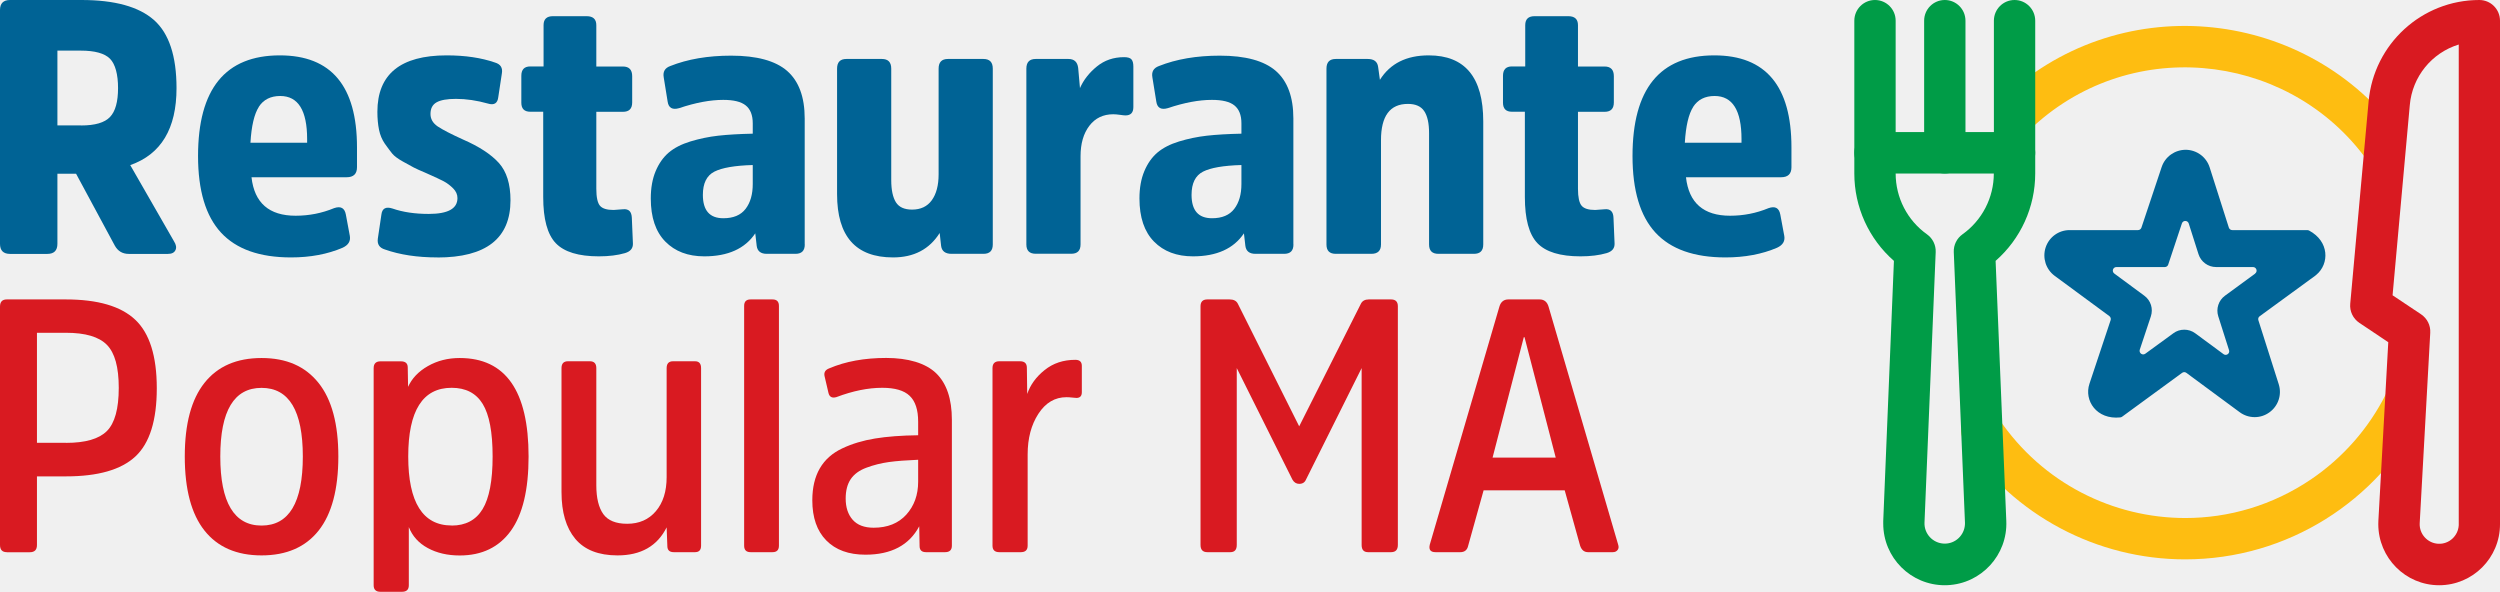
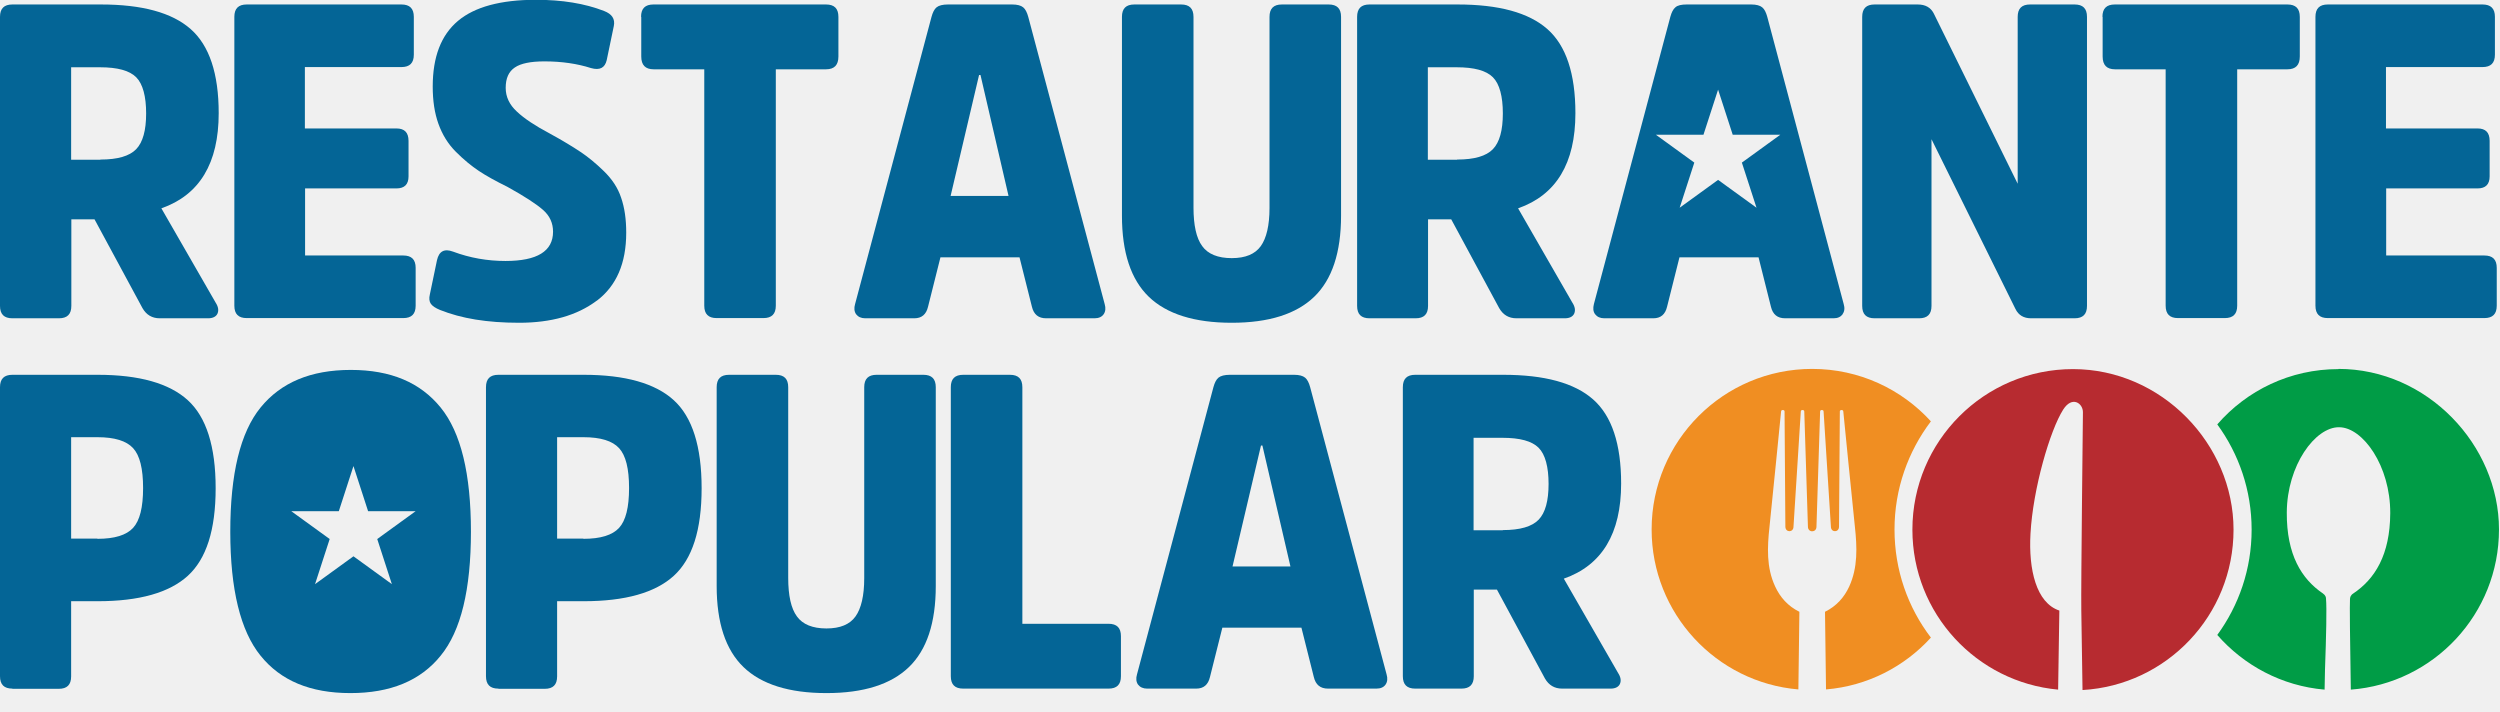
- <svg xmlns="http://www.w3.org/2000/svg" width="169" height="40" viewBox="0 0 169 40" fill="none">
-   <g clip-path="url(#clip0_10090_3849)">
-     <path d="M5.506 0C7.752 0 9.386 0.452 10.405 1.351C11.424 2.251 11.933 3.787 11.933 5.959C11.933 8.696 10.89 10.431 8.804 11.161L11.763 16.313C11.909 16.541 11.943 16.741 11.86 16.911C11.778 17.081 11.608 17.164 11.351 17.164H8.707C8.285 17.164 7.97 16.979 7.761 16.605L5.142 11.744H3.881V16.483C3.881 16.935 3.653 17.164 3.202 17.164H0.679C0.228 17.164 0 16.935 0 16.483V0.681C0 0.228 0.228 0 0.679 0H5.506ZM5.481 8.482C6.418 8.482 7.073 8.293 7.436 7.909C7.8 7.529 7.98 6.878 7.98 5.955C7.98 5.031 7.795 4.336 7.436 3.971C7.077 3.607 6.413 3.422 5.457 3.422H3.881V8.477H5.481V8.482Z" fill="#006395" />
-     <path d="M22.581 14.072C23.032 13.912 23.299 14.058 23.381 14.51L23.648 15.944C23.711 16.299 23.551 16.566 23.163 16.746C22.144 17.183 20.98 17.402 19.67 17.402C17.55 17.402 15.974 16.843 14.941 15.725C13.908 14.607 13.388 12.881 13.388 10.548C13.388 6.013 15.232 3.743 18.918 3.743C22.396 3.743 24.133 5.818 24.133 9.965V11.302C24.133 11.754 23.9 11.982 23.43 11.982H17.002C17.196 13.717 18.191 14.583 19.986 14.583C20.893 14.583 21.756 14.412 22.581 14.072ZM17.502 7.218C17.187 7.704 16.997 8.516 16.93 9.649H20.762V9.406C20.762 7.461 20.155 6.489 18.943 6.489C18.297 6.489 17.812 6.732 17.497 7.218H17.502Z" fill="#006395" />
-     <path d="M29.566 17.402C28.208 17.402 27.029 17.222 26.025 16.867C25.651 16.755 25.491 16.512 25.54 16.138L25.782 14.51C25.831 14.087 26.083 13.951 26.534 14.097C27.228 14.339 28.048 14.461 28.984 14.461C30.279 14.461 30.924 14.106 30.924 13.392C30.924 13.149 30.827 12.93 30.633 12.735C30.439 12.541 30.231 12.381 30.003 12.259C29.775 12.138 29.387 11.958 28.838 11.715C28.416 11.535 28.13 11.408 27.975 11.326C27.82 11.243 27.577 11.112 27.238 10.922C26.898 10.733 26.656 10.553 26.51 10.378C26.365 10.198 26.2 9.974 26.01 9.707C25.826 9.44 25.695 9.129 25.622 8.774C25.55 8.419 25.511 8.011 25.511 7.559C25.511 5.016 27.073 3.743 30.192 3.743C31.439 3.743 32.53 3.903 33.466 4.229C33.84 4.341 33.99 4.584 33.927 4.958L33.684 6.562C33.636 6.985 33.403 7.131 32.981 7C32.239 6.791 31.516 6.684 30.823 6.684C30.226 6.684 29.789 6.761 29.513 6.917C29.236 7.073 29.101 7.335 29.101 7.704C29.101 8.045 29.261 8.322 29.585 8.545C29.911 8.764 30.483 9.061 31.308 9.435C32.389 9.906 33.195 10.431 33.723 11.015C34.247 11.598 34.509 12.439 34.509 13.542C34.509 16.119 32.86 17.407 29.561 17.407L29.566 17.402Z" fill="#006395" />
-     <path d="M40.311 7.559V12.76C40.311 13.329 40.393 13.708 40.553 13.902C40.714 14.097 41.024 14.194 41.475 14.194C41.538 14.194 41.65 14.184 41.805 14.169C41.96 14.155 42.067 14.145 42.13 14.145C42.504 14.111 42.697 14.306 42.712 14.728L42.785 16.454C42.799 16.78 42.625 16.998 42.251 17.11C41.752 17.256 41.16 17.329 40.481 17.329C39.108 17.329 38.138 17.032 37.57 16.439C37.003 15.846 36.721 14.806 36.721 13.314V7.554H35.848C35.445 7.554 35.242 7.35 35.242 6.946V5.123C35.242 4.7 35.445 4.491 35.848 4.491H36.745V1.701C36.745 1.298 36.954 1.094 37.376 1.094H39.656C40.093 1.094 40.311 1.298 40.311 1.701V4.496H42.106C42.528 4.496 42.736 4.715 42.736 5.153V6.927C42.736 7.35 42.528 7.559 42.106 7.559H40.311Z" fill="#006395" />
-     <path d="M54.403 16.527C54.403 16.95 54.194 17.159 53.772 17.159H51.832C51.429 17.159 51.201 16.979 51.153 16.624L51.056 15.774C50.362 16.809 49.212 17.329 47.611 17.329C46.51 17.329 45.632 16.998 44.977 16.332C44.322 15.666 43.993 14.694 43.993 13.416C43.993 12.701 44.104 12.089 44.322 11.569C44.541 11.049 44.837 10.631 45.205 10.315C45.579 9.999 46.069 9.746 46.675 9.561C47.282 9.377 47.907 9.245 48.557 9.172C49.203 9.1 49.979 9.056 50.886 9.036V8.332C50.886 7.782 50.726 7.379 50.41 7.126C50.095 6.873 49.591 6.752 48.892 6.752C48.019 6.752 47.025 6.936 45.909 7.311C45.458 7.442 45.196 7.296 45.133 6.873L44.866 5.221C44.803 4.846 44.948 4.598 45.302 4.467C46.481 3.996 47.859 3.762 49.426 3.762C51.157 3.762 52.419 4.107 53.209 4.793C54 5.483 54.398 6.557 54.398 8.016V16.522L54.403 16.527ZM50.886 11.156C49.673 11.19 48.81 11.34 48.291 11.603C47.772 11.87 47.514 12.39 47.514 13.173C47.514 14.228 47.975 14.753 48.897 14.753C49.576 14.753 50.076 14.544 50.401 14.121C50.726 13.698 50.886 13.139 50.886 12.444V11.156Z" fill="#006395" />
-     <path d="M56.586 4.642C56.586 4.205 56.794 3.986 57.216 3.986H59.617C60.039 3.986 60.248 4.205 60.248 4.642V12.176C60.248 12.842 60.355 13.338 60.563 13.674C60.772 14.004 61.136 14.169 61.655 14.169C62.237 14.169 62.683 13.96 62.989 13.537C63.294 13.115 63.45 12.531 63.45 11.788V4.642C63.45 4.205 63.658 3.986 64.08 3.986H66.481C66.903 3.986 67.112 4.205 67.112 4.642V16.527C67.112 16.95 66.903 17.159 66.481 17.159H64.323C63.901 17.159 63.668 16.979 63.619 16.624L63.522 15.749C62.829 16.853 61.776 17.402 60.369 17.402C57.847 17.402 56.586 15.978 56.586 13.124V4.642Z" fill="#006395" />
-     <path d="M72.23 3.986C72.618 3.986 72.836 4.19 72.885 4.594L73.006 5.955C73.248 5.405 73.627 4.919 74.146 4.496C74.665 4.073 75.276 3.864 75.989 3.864C76.232 3.864 76.397 3.913 76.484 4.01C76.571 4.107 76.615 4.268 76.615 4.496V7.243C76.615 7.617 76.435 7.802 76.081 7.802C75.999 7.802 75.877 7.787 75.708 7.763C75.538 7.738 75.388 7.724 75.257 7.724C74.578 7.724 74.039 7.982 73.641 8.502C73.243 9.022 73.045 9.707 73.045 10.568V16.522C73.045 16.945 72.836 17.154 72.414 17.154H70.013C69.591 17.154 69.382 16.945 69.382 16.522V4.642C69.382 4.205 69.591 3.986 70.013 3.986H72.22H72.23Z" fill="#006395" />
-     <path d="M87.437 16.527C87.437 16.95 87.229 17.159 86.807 17.159H84.866C84.464 17.159 84.236 16.979 84.187 16.624L84.09 15.774C83.396 16.809 82.247 17.329 80.646 17.329C79.545 17.329 78.667 16.998 78.012 16.332C77.357 15.666 77.027 14.694 77.027 13.416C77.027 12.701 77.139 12.089 77.357 11.569C77.575 11.049 77.871 10.631 78.24 10.315C78.614 9.999 79.103 9.746 79.71 9.561C80.316 9.377 80.942 9.245 81.592 9.172C82.237 9.1 83.013 9.056 83.92 9.036V8.332C83.92 7.782 83.76 7.379 83.445 7.126C83.13 6.873 82.625 6.752 81.927 6.752C81.053 6.752 80.059 6.936 78.943 7.311C78.492 7.442 78.23 7.296 78.167 6.873L77.9 5.221C77.837 4.846 77.983 4.598 78.337 4.467C79.516 3.996 80.893 3.762 82.46 3.762C84.192 3.762 85.453 4.107 86.244 4.793C87.035 5.483 87.432 6.557 87.432 8.016V16.522L87.437 16.527ZM83.92 11.156C82.708 11.19 81.844 11.34 81.325 11.603C80.806 11.87 80.549 12.39 80.549 13.173C80.549 14.228 81.01 14.753 81.931 14.753C82.611 14.753 83.11 14.544 83.435 14.121C83.76 13.698 83.92 13.139 83.92 12.444V11.156Z" fill="#006395" />
-     <path d="M100.268 16.527C100.268 16.95 100.059 17.159 99.637 17.159H97.236C96.814 17.159 96.605 16.95 96.605 16.527V8.993C96.605 8.327 96.494 7.836 96.275 7.51C96.057 7.184 95.689 7.024 95.174 7.024C93.962 7.024 93.355 7.841 93.355 9.479V16.527C93.355 16.95 93.137 17.159 92.7 17.159H90.299C89.877 17.159 89.669 16.95 89.669 16.527V4.642C89.669 4.205 89.877 3.986 90.299 3.986H92.458C92.88 3.986 93.113 4.166 93.161 4.521L93.282 5.396C93.976 4.292 95.077 3.743 96.581 3.743C99.041 3.743 100.268 5.235 100.268 8.215V16.527Z" fill="#006395" />
-     <path d="M106.671 7.559V12.76C106.671 13.329 106.753 13.708 106.914 13.902C107.074 14.097 107.384 14.194 107.835 14.194C107.898 14.194 108.01 14.184 108.165 14.169C108.32 14.155 108.427 14.145 108.49 14.145C108.864 14.111 109.058 14.306 109.072 14.728L109.145 16.454C109.159 16.78 108.985 16.998 108.611 17.11C108.112 17.256 107.52 17.329 106.841 17.329C105.468 17.329 104.498 17.032 103.93 16.439C103.363 15.846 103.081 14.806 103.081 13.314V7.554H102.208C101.806 7.554 101.602 7.35 101.602 6.946V5.123C101.602 4.7 101.806 4.491 102.208 4.491H103.106V1.701C103.106 1.298 103.314 1.094 103.736 1.094H106.016C106.453 1.094 106.671 1.298 106.671 1.701V4.496H108.466C108.888 4.496 109.096 4.715 109.096 5.153V6.927C109.096 7.35 108.888 7.559 108.466 7.559H106.671Z" fill="#006395" />
-     <path d="M119.55 14.072C120.001 13.912 120.268 14.058 120.35 14.51L120.617 15.944C120.68 16.299 120.52 16.566 120.132 16.746C119.114 17.183 117.949 17.402 116.64 17.402C114.52 17.402 112.943 16.843 111.91 15.725C110.877 14.607 110.358 12.881 110.358 10.548C110.358 6.013 112.201 3.743 115.888 3.743C119.366 3.743 121.102 5.818 121.102 9.965V11.302C121.102 11.754 120.87 11.982 120.399 11.982H113.972C114.166 13.717 115.16 14.583 116.955 14.583C117.862 14.583 118.725 14.412 119.55 14.072ZM114.466 7.218C114.151 7.704 113.962 8.516 113.894 9.649H117.726V9.406C117.726 7.461 117.12 6.489 115.907 6.489C115.262 6.489 114.777 6.732 114.462 7.218H114.466Z" fill="#006395" />
-     <path d="M0.461 37.327C0.155 37.327 0 37.166 0 36.84V20.727C0 20.401 0.155 20.241 0.461 20.241H4.439C6.607 20.241 8.174 20.698 9.144 21.616C10.114 22.53 10.599 24.076 10.599 26.249C10.599 28.421 10.119 29.957 9.154 30.857C8.188 31.756 6.626 32.203 4.463 32.203H2.498V36.845C2.498 37.171 2.338 37.331 2.013 37.331H0.461V37.327ZM4.463 29.938C5.773 29.938 6.694 29.671 7.228 29.136C7.761 28.601 8.028 27.629 8.028 26.22C8.028 24.81 7.761 23.857 7.228 23.313C6.694 22.768 5.773 22.496 4.463 22.496H2.498V29.933H4.463V29.938Z" fill="#D91A21" />
-     <path d="M13.825 35.868C12.937 34.75 12.491 33.083 12.491 30.862C12.491 28.64 12.937 26.997 13.825 25.879C14.713 24.761 15.998 24.202 17.681 24.202C19.365 24.202 20.631 24.761 21.528 25.879C22.426 26.997 22.872 28.66 22.872 30.862C22.872 33.064 22.426 34.75 21.538 35.868C20.65 36.986 19.365 37.545 17.681 37.545C15.998 37.545 14.713 36.986 13.825 35.868ZM20.471 30.862C20.471 27.765 19.539 26.22 17.681 26.22C15.824 26.22 14.892 27.765 14.892 30.862C14.892 33.958 15.824 35.528 17.681 35.528C19.539 35.528 20.471 33.972 20.471 30.862Z" fill="#D91A21" />
-     <path d="M27.577 26.171C27.834 25.588 28.285 25.111 28.926 24.747C29.566 24.382 30.279 24.202 31.075 24.202C34.179 24.202 35.732 26.424 35.732 30.862C35.732 33.098 35.334 34.77 34.533 35.883C33.733 36.991 32.578 37.55 31.08 37.55C30.255 37.55 29.537 37.385 28.921 37.05C28.305 36.719 27.878 36.243 27.636 35.63V39.567C27.636 39.859 27.48 40.005 27.175 40.005H25.719C25.414 40.005 25.259 39.859 25.259 39.567V24.888C25.259 24.581 25.414 24.426 25.719 24.426H27.102C27.407 24.426 27.563 24.562 27.563 24.839L27.587 26.176L27.577 26.171ZM30.536 35.528C31.473 35.528 32.171 35.159 32.622 34.42C33.073 33.681 33.301 32.495 33.301 30.857C33.301 29.219 33.078 28.037 32.632 27.308C32.186 26.579 31.487 26.215 30.532 26.215C28.576 26.215 27.597 27.76 27.597 30.857C27.597 33.953 28.576 35.523 30.532 35.523L30.536 35.528Z" fill="#D91A21" />
-     <path d="M37.958 24.883C37.958 24.576 38.104 24.421 38.395 24.421H39.874C40.165 24.421 40.311 24.576 40.311 24.883V32.806C40.311 33.666 40.471 34.313 40.781 34.75C41.097 35.188 41.635 35.407 42.397 35.407C43.207 35.407 43.852 35.124 44.337 34.556C44.822 33.987 45.065 33.219 45.065 32.247V24.883C45.065 24.576 45.21 24.421 45.501 24.421H46.981C47.257 24.421 47.393 24.576 47.393 24.883V36.889C47.393 37.181 47.257 37.327 46.981 37.327H45.55C45.259 37.327 45.113 37.19 45.113 36.913L45.065 35.65C44.434 36.913 43.328 37.545 41.742 37.545C40.466 37.545 39.515 37.171 38.89 36.427C38.269 35.684 37.958 34.629 37.958 33.268V24.883Z" fill="#D91A21" />
-     <path d="M52.656 36.889C52.656 37.181 52.511 37.327 52.22 37.327H50.74C50.449 37.327 50.304 37.181 50.304 36.889V20.678C50.304 20.386 50.449 20.241 50.74 20.241H52.22C52.511 20.241 52.656 20.386 52.656 20.678V36.889Z" fill="#D91A21" />
-     <path d="M64.347 36.889C64.347 37.181 64.192 37.327 63.886 37.327H62.601C62.31 37.327 62.164 37.19 62.164 36.913L62.14 35.577C61.461 36.855 60.248 37.497 58.502 37.497C57.371 37.497 56.489 37.176 55.858 36.534C55.227 35.893 54.912 34.988 54.912 33.822C54.912 32.962 55.082 32.242 55.421 31.659C55.761 31.075 56.265 30.628 56.935 30.312C57.604 29.996 58.346 29.773 59.157 29.642C59.967 29.51 60.937 29.437 62.067 29.423V28.499C62.067 27.707 61.878 27.124 61.495 26.759C61.116 26.394 60.495 26.215 59.642 26.215C58.686 26.215 57.653 26.424 56.537 26.846C56.246 26.929 56.066 26.832 56.003 26.555L55.737 25.413C55.688 25.169 55.795 24.999 56.052 24.902C57.153 24.431 58.439 24.197 59.908 24.197C61.378 24.197 62.567 24.542 63.28 25.228C63.993 25.918 64.347 26.968 64.347 28.378V36.884V36.889ZM62.067 31.08C61.257 31.114 60.597 31.163 60.078 31.236C59.559 31.309 59.059 31.435 58.574 31.615C58.089 31.795 57.735 32.053 57.507 32.393C57.279 32.733 57.168 33.17 57.168 33.705C57.168 34.303 57.328 34.784 57.643 35.139C57.958 35.494 58.429 35.674 59.059 35.674C59.996 35.674 60.733 35.377 61.267 34.789C61.8 34.196 62.067 33.457 62.067 32.563V31.08Z" fill="#D91A21" />
-     <path d="M68.955 24.421C69.261 24.421 69.416 24.567 69.416 24.858L69.44 26.633C69.649 26.015 70.042 25.476 70.619 25.014C71.196 24.552 71.885 24.324 72.695 24.324C72.986 24.324 73.132 24.46 73.132 24.737V26.511C73.132 26.769 73.011 26.9 72.768 26.9C72.72 26.9 72.627 26.89 72.487 26.876C72.351 26.861 72.215 26.851 72.089 26.851C71.313 26.851 70.682 27.226 70.197 27.969C69.712 28.713 69.469 29.632 69.469 30.716V36.889C69.469 37.181 69.314 37.327 69.009 37.327H67.553C67.248 37.327 67.093 37.181 67.093 36.889V24.883C67.093 24.576 67.248 24.421 67.553 24.421H68.96H68.955Z" fill="#D91A21" />
-     <path d="M87.365 32.417L83.605 24.883V36.84C83.605 37.166 83.46 37.327 83.168 37.327H81.616C81.311 37.327 81.155 37.166 81.155 36.84V20.702C81.155 20.396 81.311 20.241 81.616 20.241H83.12C83.396 20.241 83.581 20.338 83.678 20.532L87.825 28.82L91.997 20.532C92.094 20.338 92.274 20.241 92.531 20.241H94.034C94.34 20.241 94.495 20.396 94.495 20.702V36.84C94.495 37.166 94.34 37.327 94.034 37.327H92.482C92.191 37.327 92.046 37.166 92.046 36.84V24.883L88.286 32.417C88.204 32.611 88.053 32.709 87.825 32.709C87.631 32.709 87.476 32.611 87.365 32.417Z" fill="#D91A21" />
-     <path d="M104.076 20.241C104.381 20.241 104.585 20.401 104.682 20.727L109.387 36.816C109.436 36.962 109.426 37.084 109.349 37.181C109.276 37.278 109.164 37.327 109.024 37.327H107.35C107.093 37.327 106.913 37.181 106.816 36.889L105.774 33.146H100.292L99.249 36.889C99.186 37.181 99.007 37.327 98.716 37.327H97.042C96.702 37.327 96.571 37.156 96.654 36.816L101.359 20.727C101.456 20.401 101.66 20.241 101.966 20.241H104.076ZM105.167 30.934L103.057 22.793H103.009L100.898 30.934H105.167Z" fill="#D91A21" />
-     <path d="M156.092 15.584C156.053 15.565 156.009 15.555 155.971 15.555H150.901C150.795 15.555 150.703 15.487 150.669 15.385L149.373 11.316C149.15 10.611 148.5 10.135 147.763 10.125C147.021 10.125 146.366 10.587 146.128 11.292L144.76 15.389C144.726 15.487 144.634 15.555 144.532 15.555H139.904C139.167 15.555 138.517 16.026 138.284 16.731C138.056 17.436 138.299 18.204 138.895 18.646L142.592 21.368C142.674 21.431 142.713 21.543 142.679 21.641L141.248 25.938C140.865 27.08 141.733 28.383 143.329 28.217C143.373 28.217 143.416 28.193 143.455 28.169L147.511 25.204C147.598 25.14 147.714 25.14 147.797 25.204L151.401 27.863C151.702 28.086 152.056 28.198 152.415 28.198C152.774 28.198 153.113 28.091 153.409 27.877C154.016 27.444 154.268 26.672 154.04 25.967L152.667 21.65C152.633 21.548 152.667 21.441 152.754 21.378L156.499 18.646C156.528 18.627 156.553 18.602 156.582 18.578C157.474 17.834 157.469 16.318 156.092 15.584ZM152.444 18.5L150.411 19.988C149.975 20.304 149.791 20.868 149.955 21.383L150.683 23.672C150.756 23.896 150.499 24.081 150.31 23.94L148.398 22.53C148.175 22.365 147.918 22.287 147.656 22.287C147.394 22.287 147.137 22.365 146.924 22.525L145.022 23.911C144.833 24.052 144.576 23.862 144.649 23.638L145.396 21.393C145.57 20.877 145.396 20.309 144.954 19.988L142.927 18.491C142.737 18.35 142.834 18.053 143.072 18.053H146.342C146.448 18.053 146.54 17.985 146.57 17.888L147.496 15.103C147.569 14.879 147.884 14.884 147.957 15.103L148.617 17.178C148.782 17.698 149.262 18.053 149.81 18.053H152.303C152.536 18.053 152.638 18.355 152.444 18.491V18.5Z" fill="#006395" />
-     <path d="M163.819 27.809C163.8 27.862 163.776 27.916 163.747 27.969C163.742 27.969 163.737 27.984 163.732 27.989C160.744 33.846 154.656 37.813 147.714 37.813C141.748 37.813 136.169 34.847 132.822 29.899C132.386 29.262 132.55 28.392 133.191 27.955C133.831 27.522 134.699 27.687 135.131 28.324C138.071 32.67 142.859 35.018 147.729 35.018C150.664 35.018 153.628 34.167 156.242 32.393C158.396 30.93 160.128 28.946 161.282 26.652C161.646 25.967 162.49 25.709 163.174 26.074C163.8 26.409 164.067 27.163 163.819 27.809Z" fill="#FEBD11" />
-     <path d="M161.801 10.777C161.205 11.268 160.322 11.18 159.832 10.582C159.812 10.558 159.793 10.534 159.774 10.504C154.375 3.432 143.795 2.401 137.154 8.827C136.591 9.352 135.708 9.323 135.18 8.754C134.67 8.205 134.685 7.345 135.214 6.815C143.072 -0.792 155.597 0.423 161.99 8.798H161.995C162.02 8.837 162.049 8.871 162.068 8.905C162.476 9.498 162.364 10.31 161.801 10.777Z" fill="#FEBD11" />
-     <path d="M136.184 11.729C135.413 11.729 134.787 11.102 134.787 10.329V1.4C134.787 0.627 135.413 0 136.184 0C136.955 0 137.581 0.627 137.581 1.4V10.329C137.581 11.102 136.955 11.729 136.184 11.729Z" fill="#009C47" />
-     <path d="M126.749 11.729C125.978 11.729 125.352 11.102 125.352 10.329V1.4C125.352 0.627 125.978 0 126.749 0C127.52 0 128.146 0.627 128.146 1.4V10.329C128.146 11.102 127.52 11.729 126.749 11.729Z" fill="#009C47" />
-     <path d="M131.469 11.729C130.697 11.729 130.072 11.102 130.072 10.329V1.4C130.072 0.627 130.697 0 131.469 0C132.24 0 132.866 0.627 132.866 1.4V10.329C132.866 11.102 132.24 11.729 131.469 11.729Z" fill="#009C47" />
-     <path d="M131.469 39.562C129.169 39.562 127.307 37.701 127.307 35.397C127.307 35.338 127.307 35.275 127.307 35.217L128.029 17.635C126.327 16.143 125.352 13.994 125.352 11.729V10.329C125.352 9.556 125.978 8.929 126.749 8.929H136.184C136.955 8.929 137.581 9.556 137.581 10.329V11.729C137.581 13.994 136.601 16.148 134.903 17.635L135.626 35.217C135.723 37.516 133.938 39.46 131.643 39.558C131.585 39.558 131.527 39.558 131.469 39.558V39.562ZM128.146 11.729C128.146 13.363 128.937 14.899 130.266 15.841C130.649 16.114 130.872 16.566 130.853 17.037L130.096 35.329C130.067 36.087 130.659 36.719 131.415 36.748C132.172 36.777 132.803 36.184 132.832 35.426C132.832 35.392 132.832 35.363 132.832 35.329L132.075 17.037C132.056 16.566 132.279 16.114 132.662 15.841C133.991 14.894 134.782 13.363 134.782 11.729H128.141H128.146Z" fill="#009C47" />
-     <path d="M164.886 39.562C162.611 39.562 160.773 37.706 160.773 35.431C160.773 35.358 160.773 35.285 160.778 35.212L161.447 23.133L159.492 21.825C159.065 21.538 158.828 21.043 158.876 20.532L160.118 6.854C160.467 2.975 163.713 0 167.603 0C168.374 0 169 0.627 169 1.4V35.441C169 37.715 167.157 39.562 164.886 39.562ZM161.733 19.959L163.664 21.247C164.076 21.524 164.314 21.995 164.285 22.491L163.572 35.368C163.533 36.097 164.096 36.719 164.823 36.758C165.551 36.797 166.172 36.233 166.211 35.504C166.211 35.484 166.211 35.46 166.211 35.441V3.009C164.377 3.573 163.067 5.191 162.902 7.107L161.738 19.959H161.733Z" fill="#D91A21" />
+ <svg xmlns="http://www.w3.org/2000/svg" width="123" height="35" viewBox="0 0 123 35" fill="none">
+   <g clip-path="url(#clip0_10773_984)">
+     <path fill-rule="evenodd" clip-rule="evenodd" d="M115.05 18.16C112.67 18.16 110.54 19.21 109.09 20.88C110.15 22.33 110.78 24.12 110.78 26.06C110.78 28 110.15 29.79 109.09 31.24C110.4 32.74 112.27 33.75 114.37 33.93C114.38 33.32 114.39 32.94 114.39 32.94C114.45 31.27 114.48 29.92 114.44 29.46C114.44 29.39 114.42 29.29 114.29 29.2C113.23 28.48 112.5 27.29 112.51 25.22C112.52 22.89 113.91 21.01 115.08 21.02C116.25 21.02 117.61 22.92 117.6 25.25C117.59 27.31 116.84 28.49 115.78 29.2C115.64 29.29 115.63 29.39 115.62 29.46C115.6 29.65 115.62 31.59 115.66 33.93C119.74 33.62 122.95 30.21 122.95 26.05C122.95 21.89 119.41 18.15 115.05 18.15" fill="#009C46" />
+     <path fill-rule="evenodd" clip-rule="evenodd" d="M101.99 18.16C97.63 18.16 94.09 21.7 94.09 26.06C94.09 30.18 97.24 33.56 101.26 33.93C101.28 32.58 101.3 31.21 101.32 30.04C100.18 29.66 99.8 28.02 99.9 26.26C100.02 24.05 100.86 21.17 101.51 20.15C101.95 19.46 102.48 19.84 102.48 20.28C102.48 20.61 102.38 28.78 102.4 30.03C102.42 31.21 102.44 32.59 102.46 33.95C106.61 33.71 109.89 30.27 109.89 26.06C109.89 21.85 106.35 18.16 101.99 18.16Z" fill="#B72B30" />
+     <path fill-rule="evenodd" clip-rule="evenodd" d="M95 20.73C93.56 19.15 91.48 18.15 89.16 18.15C84.8 18.15 81.26 21.69 81.26 26.05C81.26 30.18 84.44 33.58 88.48 33.92C88.5 32.38 88.52 31.02 88.53 30.1C87.96 29.82 87.58 29.38 87.34 28.86C86.9 27.92 86.95 26.92 87.06 25.91C87.15 25.08 87.63 20.24 87.63 20.24C87.63 20.15 87.8 20.15 87.8 20.24L87.84 25.91C87.84 26.21 88.24 26.21 88.24 25.91L88.6 20.24C88.6 20.15 88.77 20.15 88.77 20.24L88.95 25.91C88.95 26.06 89.05 26.14 89.16 26.14C89.26 26.14 89.37 26.07 89.37 25.91L89.55 20.24C89.55 20.15 89.72 20.15 89.72 20.24L90.08 25.91C90.08 26.21 90.48 26.21 90.48 25.91L90.52 20.24C90.52 20.15 90.69 20.15 90.69 20.24C90.69 20.24 91.17 25.08 91.26 25.91C91.37 26.92 91.41 27.92 90.98 28.86C90.74 29.38 90.36 29.82 89.79 30.1C89.8 31.02 89.82 32.38 89.84 33.92C91.88 33.75 93.7 32.8 95 31.37C93.87 29.89 93.21 28.05 93.21 26.05C93.21 24.05 93.88 22.21 95 20.73Z" fill="#F08E22" />
+     <path d="M4.96 0.22C6.99 0.22 8.46 0.62 9.38 1.43C10.3 2.24 10.76 3.62 10.76 5.57C10.76 8.03 9.82 9.59 7.94 10.25L10.61 14.89C10.74 15.09 10.77 15.27 10.7 15.43C10.63 15.58 10.47 15.66 10.24 15.66H7.86C7.48 15.66 7.2 15.49 7.01 15.16L4.65 10.79H3.51V15.05C3.51 15.46 3.31 15.66 2.9 15.66H0.61C0.2 15.66 0 15.46 0 15.05V0.83C0 0.42 0.2 0.22 0.61 0.22H4.96ZM4.94 7.85C5.79 7.85 6.37 7.68 6.7 7.34C7.03 7 7.19 6.41 7.19 5.58C7.19 4.75 7.03 4.13 6.7 3.8C6.37 3.47 5.78 3.31 4.92 3.31H3.5V7.86H4.94V7.85Z" fill="#046596" />
+     <path d="M15.01 9.27V12.57H19.84C20.25 12.57 20.45 12.77 20.45 13.18V15.04C20.45 15.45 20.25 15.65 19.84 15.65H12.14C11.73 15.65 11.53 15.45 11.53 15.04V0.83C11.53 0.42 11.73 0.22 12.14 0.22H19.75C20.16 0.22 20.36 0.42 20.36 0.83V2.69C20.36 3.1 20.16 3.3 19.75 3.3H15V6.32H19.51C19.9 6.32 20.1 6.52 20.1 6.93V8.68C20.1 9.07 19.9 9.27 19.51 9.27H15H15.01Z" fill="#046596" />
+     <path d="M29.35 14.8C28.39 15.52 27.12 15.88 25.54 15.88C23.96 15.88 22.7 15.67 21.65 15.25C21.43 15.16 21.28 15.06 21.2 14.95C21.12 14.84 21.1 14.68 21.15 14.48L21.5 12.8C21.6 12.36 21.86 12.22 22.29 12.38C23.12 12.69 23.98 12.84 24.87 12.84C26.43 12.84 27.21 12.36 27.21 11.4C27.21 10.98 27.05 10.62 26.72 10.33C26.39 10.04 25.81 9.66 24.96 9.19C24.39 8.91 23.92 8.65 23.56 8.41C23.2 8.17 22.82 7.86 22.43 7.47C22.04 7.08 21.76 6.62 21.57 6.09C21.38 5.56 21.29 4.95 21.29 4.26C21.29 2.8 21.7 1.73 22.53 1.03C23.35 0.34 24.63 -0.01 26.37 -0.01C27.65 -0.01 28.77 0.17 29.72 0.54C30.11 0.69 30.27 0.93 30.2 1.28L29.85 2.96C29.76 3.34 29.51 3.47 29.08 3.35C28.39 3.13 27.63 3.02 26.78 3.02C26.11 3.02 25.62 3.12 25.33 3.32C25.03 3.52 24.88 3.85 24.88 4.32C24.88 4.76 25.06 5.15 25.43 5.49C25.79 5.83 26.33 6.19 27.05 6.57C27.71 6.93 28.21 7.24 28.57 7.48C28.93 7.72 29.31 8.03 29.71 8.42C30.11 8.81 30.4 9.24 30.56 9.73C30.73 10.22 30.81 10.79 30.81 11.45C30.81 12.95 30.33 14.06 29.37 14.79" fill="#046596" />
+     <path d="M31.54 0.83C31.54 0.42 31.74 0.22 32.15 0.22H40.64C41.05 0.22 41.25 0.42 41.25 0.83V2.78C41.25 3.2 41.05 3.41 40.64 3.41H38.17V15.04C38.17 15.45 37.97 15.65 37.56 15.65H35.26C34.85 15.65 34.65 15.45 34.65 15.04V3.41H32.16C31.75 3.41 31.55 3.2 31.55 2.78V0.83H31.54Z" fill="#046596" />
+     <path d="M49.8 0.22C50.05 0.22 50.23 0.27 50.34 0.36C50.45 0.45 50.53 0.61 50.59 0.83L54.35 14.96C54.41 15.16 54.39 15.33 54.3 15.46C54.21 15.59 54.06 15.66 53.85 15.66H51.47C51.09 15.66 50.86 15.47 50.77 15.09L50.16 12.66H46.27L45.66 15.09C45.57 15.47 45.35 15.66 44.98 15.66H42.57C42.37 15.66 42.22 15.59 42.12 15.46C42.03 15.33 42.01 15.16 42.07 14.96L45.83 0.83C45.89 0.61 45.97 0.45 46.08 0.36C46.19 0.27 46.38 0.22 46.64 0.22H49.81H49.8ZM49.62 9.64L48.24 3.69H48.17L46.77 9.64H49.61H49.62Z" fill="#046596" />
+     <path d="M56.52 14.6C55.64 13.75 55.2 12.42 55.2 10.61V0.83C55.2 0.42 55.4 0.22 55.81 0.22H58.11C58.52 0.22 58.72 0.42 58.72 0.83V10.21C58.72 11.08 58.86 11.72 59.15 12.11C59.43 12.5 59.92 12.7 60.6 12.7C61.28 12.7 61.75 12.5 62.03 12.11C62.31 11.72 62.46 11.09 62.46 10.23V0.83C62.46 0.42 62.66 0.22 63.07 0.22H65.37C65.78 0.22 65.98 0.42 65.98 0.83V10.61C65.98 12.42 65.54 13.75 64.66 14.6C63.78 15.45 62.43 15.88 60.6 15.88C58.77 15.88 57.4 15.45 56.52 14.6Z" fill="#046596" />
+     <path d="M71.71 0.22C73.74 0.22 75.21 0.62 76.13 1.43C77.05 2.24 77.51 3.62 77.51 5.57C77.51 8.03 76.57 9.59 74.69 10.25L77.36 14.89C77.49 15.09 77.52 15.27 77.45 15.43C77.38 15.58 77.22 15.66 76.99 15.66H74.61C74.23 15.66 73.95 15.49 73.76 15.16L71.4 10.79H70.26V15.05C70.26 15.46 70.06 15.66 69.65 15.66H67.38C66.97 15.66 66.77 15.46 66.77 15.05V0.83C66.77 0.42 66.97 0.22 67.38 0.22H71.73H71.71ZM71.69 7.85C72.54 7.85 73.12 7.68 73.45 7.34C73.78 7 73.94 6.41 73.94 5.58C73.94 4.75 73.78 4.13 73.45 3.8C73.12 3.47 72.53 3.31 71.67 3.31H70.25V7.86H71.69V7.85Z" fill="#046596" />
+     <path d="M102.68 15.05C102.68 15.46 102.48 15.66 102.07 15.66H99.93C99.57 15.66 99.31 15.51 99.16 15.2L95.03 6.85V15.05C95.03 15.46 94.83 15.66 94.42 15.66H92.23C91.82 15.66 91.62 15.46 91.62 15.05V0.83C91.62 0.42 91.82 0.22 92.23 0.22H94.35C94.73 0.22 94.99 0.37 95.14 0.66L99.27 9.04V0.83C99.27 0.42 99.47 0.22 99.88 0.22H102.07C102.48 0.22 102.68 0.42 102.68 0.83V15.05Z" fill="#046596" />
+     <path d="M103.44 0.83C103.44 0.42 103.64 0.22 104.05 0.22H112.54C112.95 0.22 113.15 0.42 113.15 0.83V2.78C113.15 3.2 112.95 3.41 112.54 3.41H110.07V15.04C110.07 15.45 109.87 15.65 109.46 15.65H107.16C106.75 15.65 106.55 15.45 106.55 15.04V3.41H104.06C103.65 3.41 103.45 3.2 103.45 2.78V0.83H103.44Z" fill="#046596" />
+     <path d="M117.4 9.27V12.57H122.23C122.64 12.57 122.84 12.77 122.84 13.18V15.04C122.84 15.45 122.64 15.65 122.23 15.65H114.53C114.12 15.65 113.92 15.45 113.92 15.04V0.83C113.92 0.42 114.12 0.22 114.53 0.22H122.14C122.55 0.22 122.75 0.42 122.75 0.83V2.69C122.75 3.1 122.55 3.3 122.14 3.3H117.39V6.32H121.9C122.29 6.32 122.49 6.52 122.49 6.93V8.68C122.49 9.07 122.29 9.27 121.9 9.27H117.39H117.4Z" fill="#046596" />
+     <path d="M0.61 33.88C0.2 33.88 0 33.68 0 33.27V19.05C0 18.64 0.2 18.44 0.61 18.44H4.81C6.85 18.44 8.33 18.86 9.24 19.69C10.15 20.52 10.61 21.96 10.61 24.02C10.61 26.08 10.15 27.5 9.24 28.33C8.33 29.16 6.85 29.58 4.81 29.58H3.5V33.28C3.5 33.69 3.3 33.89 2.89 33.89H0.61V33.88ZM4.79 26.51C5.64 26.51 6.22 26.33 6.55 25.97C6.88 25.61 7.04 24.96 7.04 24.01C7.04 23.06 6.88 22.41 6.55 22.05C6.22 21.69 5.64 21.51 4.79 21.51H3.5V26.5H4.79V26.51Z" fill="#046596" />
+     <path d="M24.52 33.88C24.11 33.88 23.91 33.68 23.91 33.27V19.05C23.91 18.64 24.11 18.44 24.52 18.44H28.72C30.76 18.44 32.24 18.86 33.15 19.69C34.06 20.52 34.52 21.96 34.52 24.02C34.52 26.08 34.06 27.5 33.15 28.33C32.24 29.16 30.76 29.58 28.72 29.58H27.41V33.28C27.41 33.69 27.21 33.89 26.8 33.89H24.53L24.52 33.88ZM28.7 26.51C29.55 26.51 30.13 26.33 30.46 25.97C30.79 25.61 30.95 24.96 30.95 24.01C30.95 23.06 30.79 22.41 30.46 22.05C30.13 21.69 29.55 21.51 28.7 21.51H27.41V26.5H28.7V26.51Z" fill="#046596" />
+     <path d="M36.58 32.82C35.7 31.97 35.26 30.64 35.26 28.83V19.05C35.26 18.64 35.46 18.44 35.87 18.44H38.17C38.58 18.44 38.78 18.64 38.78 19.05V28.43C38.78 29.3 38.92 29.94 39.21 30.33C39.49 30.72 39.98 30.92 40.66 30.92C41.34 30.92 41.81 30.72 42.09 30.33C42.37 29.94 42.52 29.31 42.52 28.45V19.05C42.52 18.64 42.72 18.44 43.13 18.44H45.43C45.84 18.44 46.04 18.64 46.04 19.05V28.83C46.04 30.64 45.6 31.97 44.72 32.82C43.84 33.67 42.49 34.1 40.66 34.1C38.83 34.1 37.46 33.67 36.58 32.82Z" fill="#046596" />
+     <path d="M50.3 30.69H54.54C54.95 30.69 55.15 30.89 55.15 31.3V33.27C55.15 33.68 54.95 33.88 54.54 33.88H47.39C46.98 33.88 46.78 33.68 46.78 33.27V19.05C46.78 18.64 46.98 18.44 47.39 18.44H49.69C50.1 18.44 50.3 18.64 50.3 19.05V30.68V30.69Z" fill="#046596" />
+     <path d="M63.67 18.44C63.92 18.44 64.1 18.49 64.21 18.58C64.32 18.67 64.4 18.83 64.46 19.05L68.22 33.18C68.28 33.38 68.26 33.55 68.17 33.68C68.08 33.81 67.93 33.88 67.72 33.88H65.34C64.96 33.88 64.73 33.69 64.64 33.31L64.03 30.88H60.14L59.53 33.31C59.44 33.69 59.22 33.88 58.85 33.88H56.44C56.24 33.88 56.09 33.81 55.99 33.68C55.9 33.55 55.88 33.38 55.94 33.18L59.7 19.05C59.76 18.83 59.84 18.67 59.95 18.58C60.06 18.49 60.25 18.44 60.51 18.44H63.68H63.67ZM63.49 27.87L62.11 21.92H62.04L60.64 27.87H63.48H63.49Z" fill="#046596" />
+     <path d="M73.96 18.44C75.99 18.44 77.46 18.84 78.38 19.65C79.3 20.46 79.76 21.84 79.76 23.79C79.76 26.25 78.82 27.81 76.94 28.47L79.61 33.11C79.74 33.31 79.77 33.49 79.7 33.65C79.63 33.8 79.47 33.88 79.24 33.88H76.86C76.48 33.88 76.2 33.71 76.01 33.38L73.65 29.01H72.51V33.27C72.51 33.68 72.31 33.88 71.9 33.88H69.63C69.22 33.88 69.02 33.68 69.02 33.27V19.05C69.02 18.64 69.22 18.44 69.63 18.44H73.98H73.96ZM73.94 26.08C74.79 26.08 75.37 25.91 75.7 25.57C76.03 25.23 76.19 24.64 76.19 23.81C76.19 22.98 76.03 22.36 75.7 22.03C75.37 21.7 74.78 21.54 73.92 21.54H72.5V26.09H73.94V26.08Z" fill="#046596" />
+     <path d="M23.17 26.16C23.17 29 22.68 31.04 21.68 32.26C20.69 33.49 19.21 34.1 17.24 34.1C15.27 34.1 13.81 33.49 12.82 32.26C11.83 31.04 11.33 29 11.33 26.16C11.33 23.32 11.82 21.28 12.82 20.05C13.82 18.82 15.29 18.2 17.26 18.2C19.23 18.2 20.68 18.82 21.68 20.05C22.68 21.28 23.17 23.32 23.17 26.16ZM16.67 25.15H14.33L16.22 26.52L15.5 28.74L17.39 27.37L19.28 28.74L18.56 26.52L20.45 25.15H18.11L17.39 22.93L16.67 25.15Z" fill="#046596" />
+     <path d="M90.66 15.46C90.56 15.59 90.42 15.66 90.21 15.66H87.83C87.45 15.66 87.22 15.47 87.13 15.09L86.52 12.66H82.63L82.02 15.09C81.93 15.47 81.71 15.66 81.34 15.66H78.93C78.73 15.66 78.58 15.59 78.48 15.46C78.38 15.33 78.37 15.16 78.42 14.96L82.18 0.83C82.24 0.61 82.32 0.45 82.43 0.36C82.54 0.26 82.73 0.22 82.99 0.22H86.16C86.41 0.22 86.59 0.27 86.7 0.36C86.81 0.45 86.89 0.61 86.95 0.83L90.71 14.96C90.77 15.16 90.75 15.33 90.65 15.46M83.81 6.63H81.47L83.36 8L82.64 10.22L84.53 8.85L86.42 10.22L85.7 8L87.59 6.63H85.25L84.53 4.41L83.81 6.63Z" fill="#046596" />
  </g>
  <defs>
-     <clipPath id="clip0_10090_3849">
-       <rect width="169" height="40" fill="white" />
+     <clipPath id="clip0_10773_984">
+       <rect width="122.95" height="34.1" fill="white" />
    </clipPath>
  </defs>
</svg>
